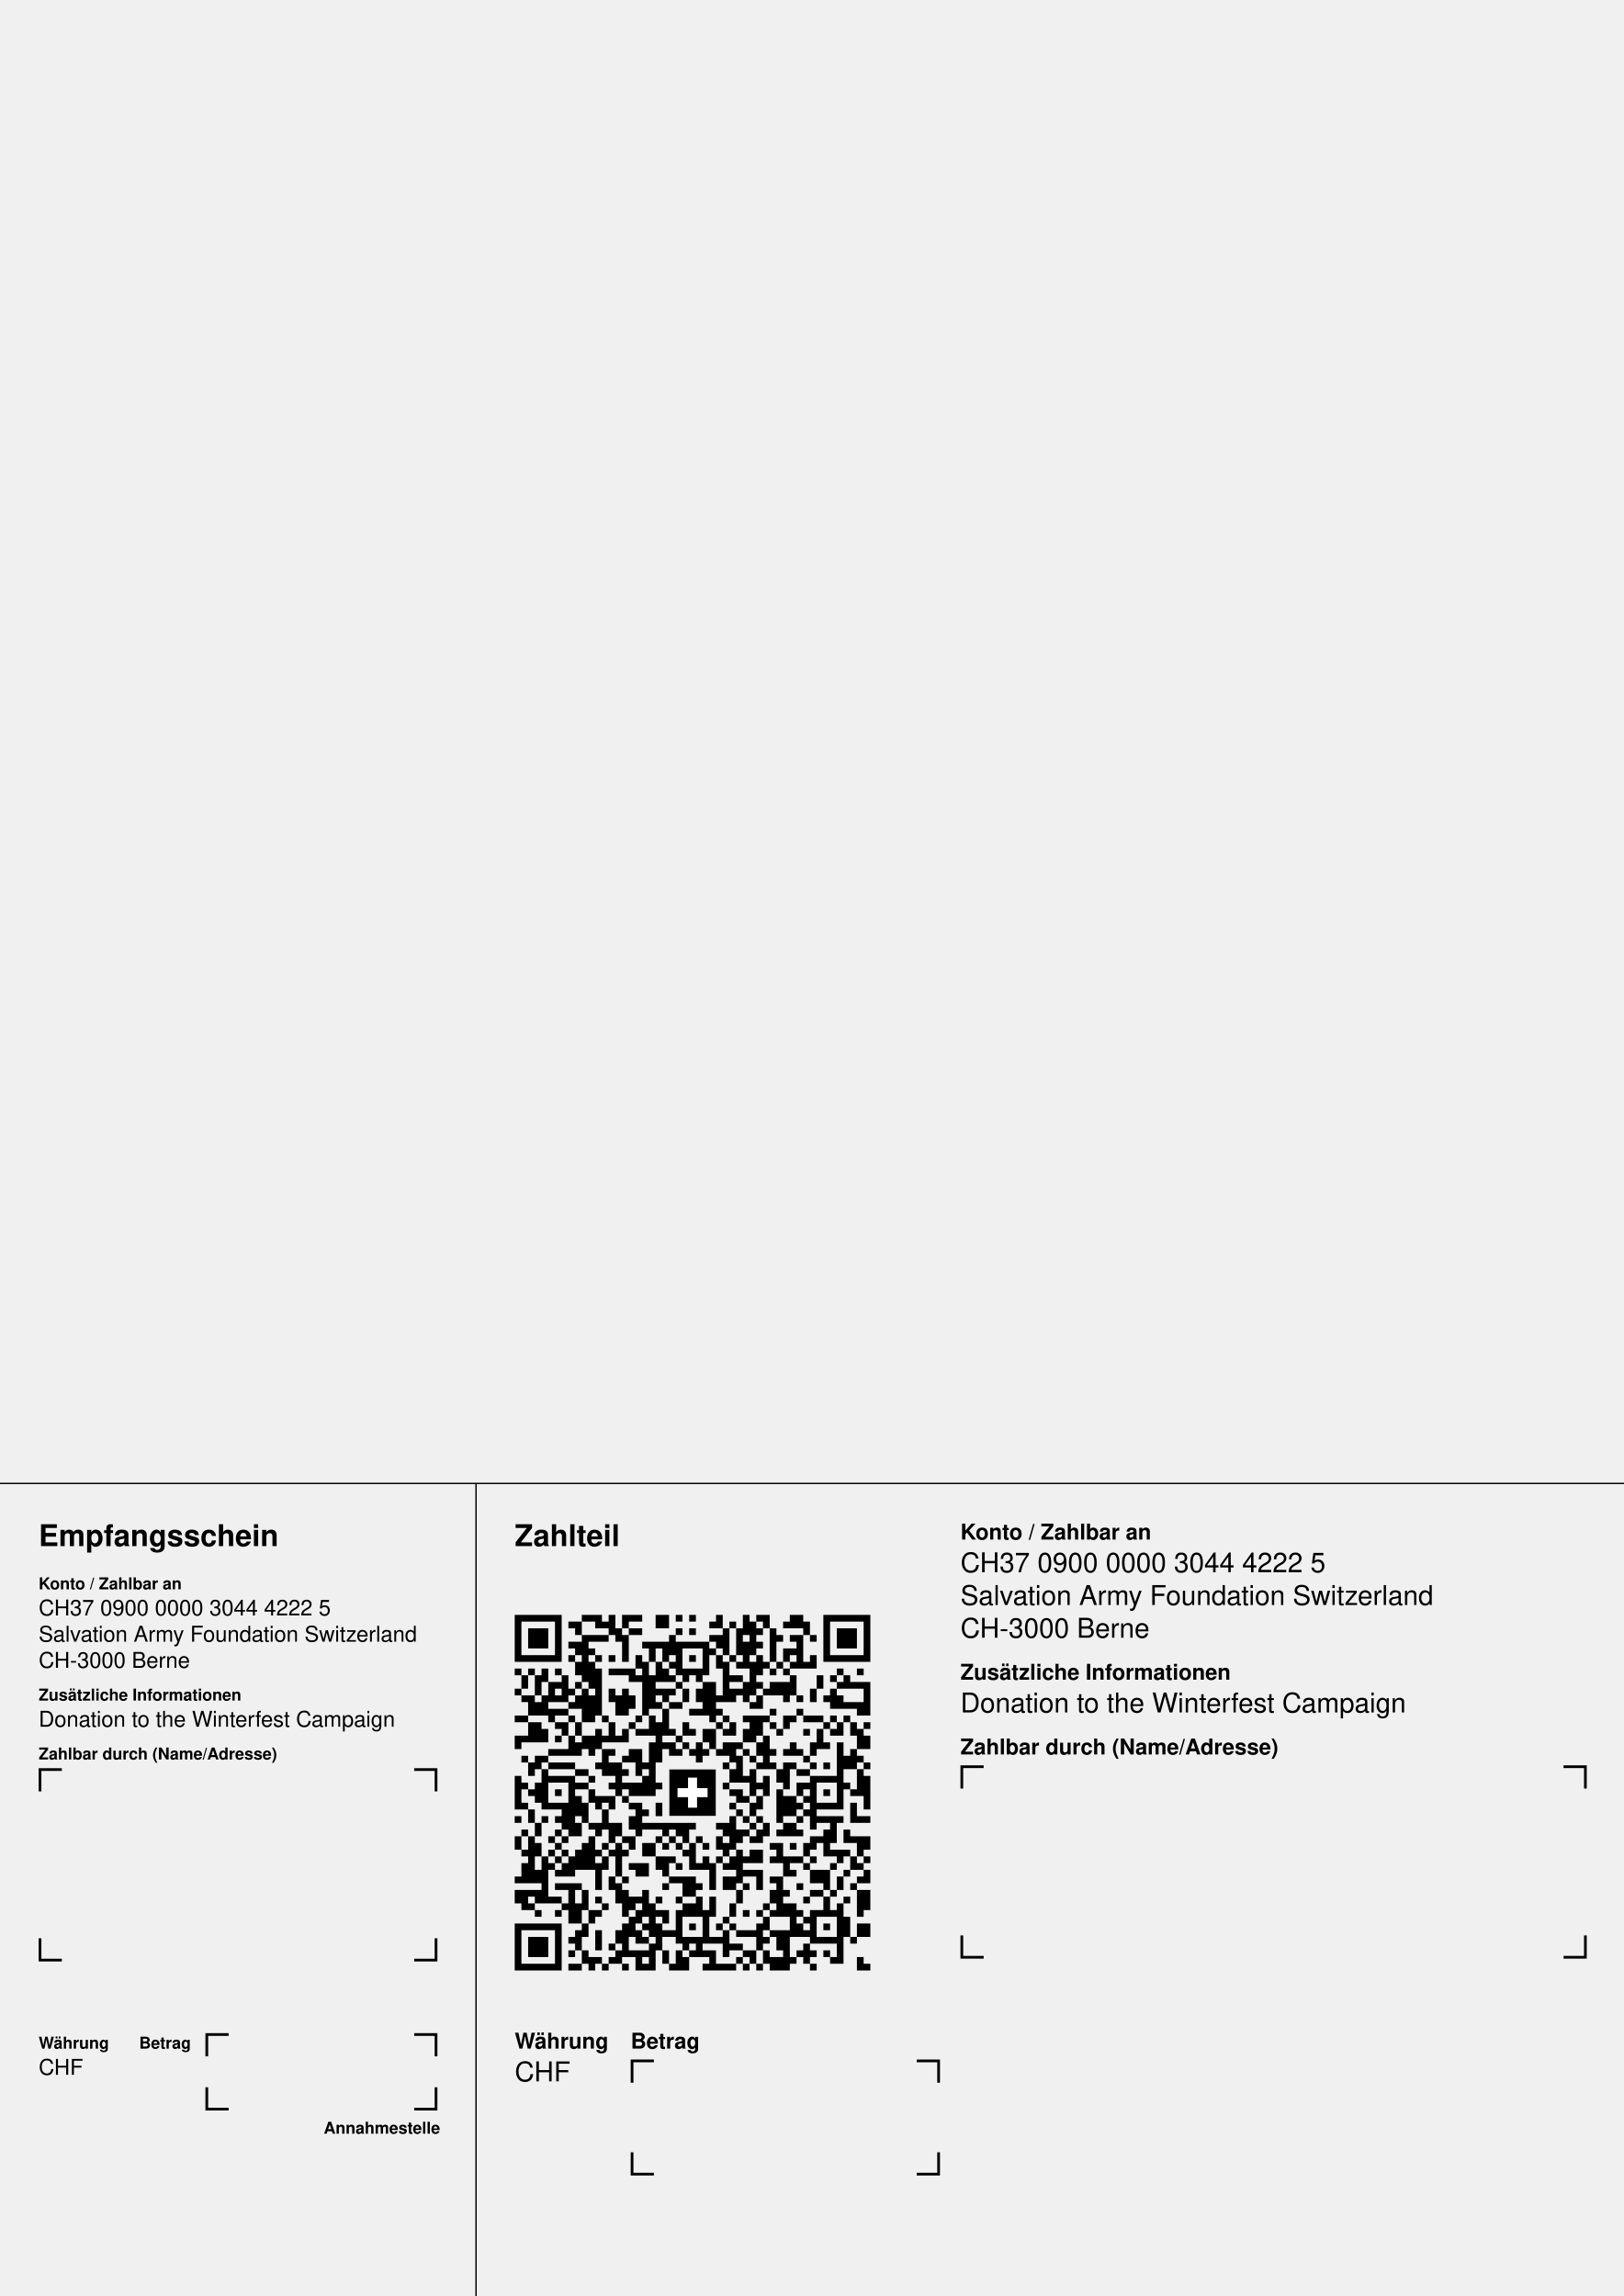
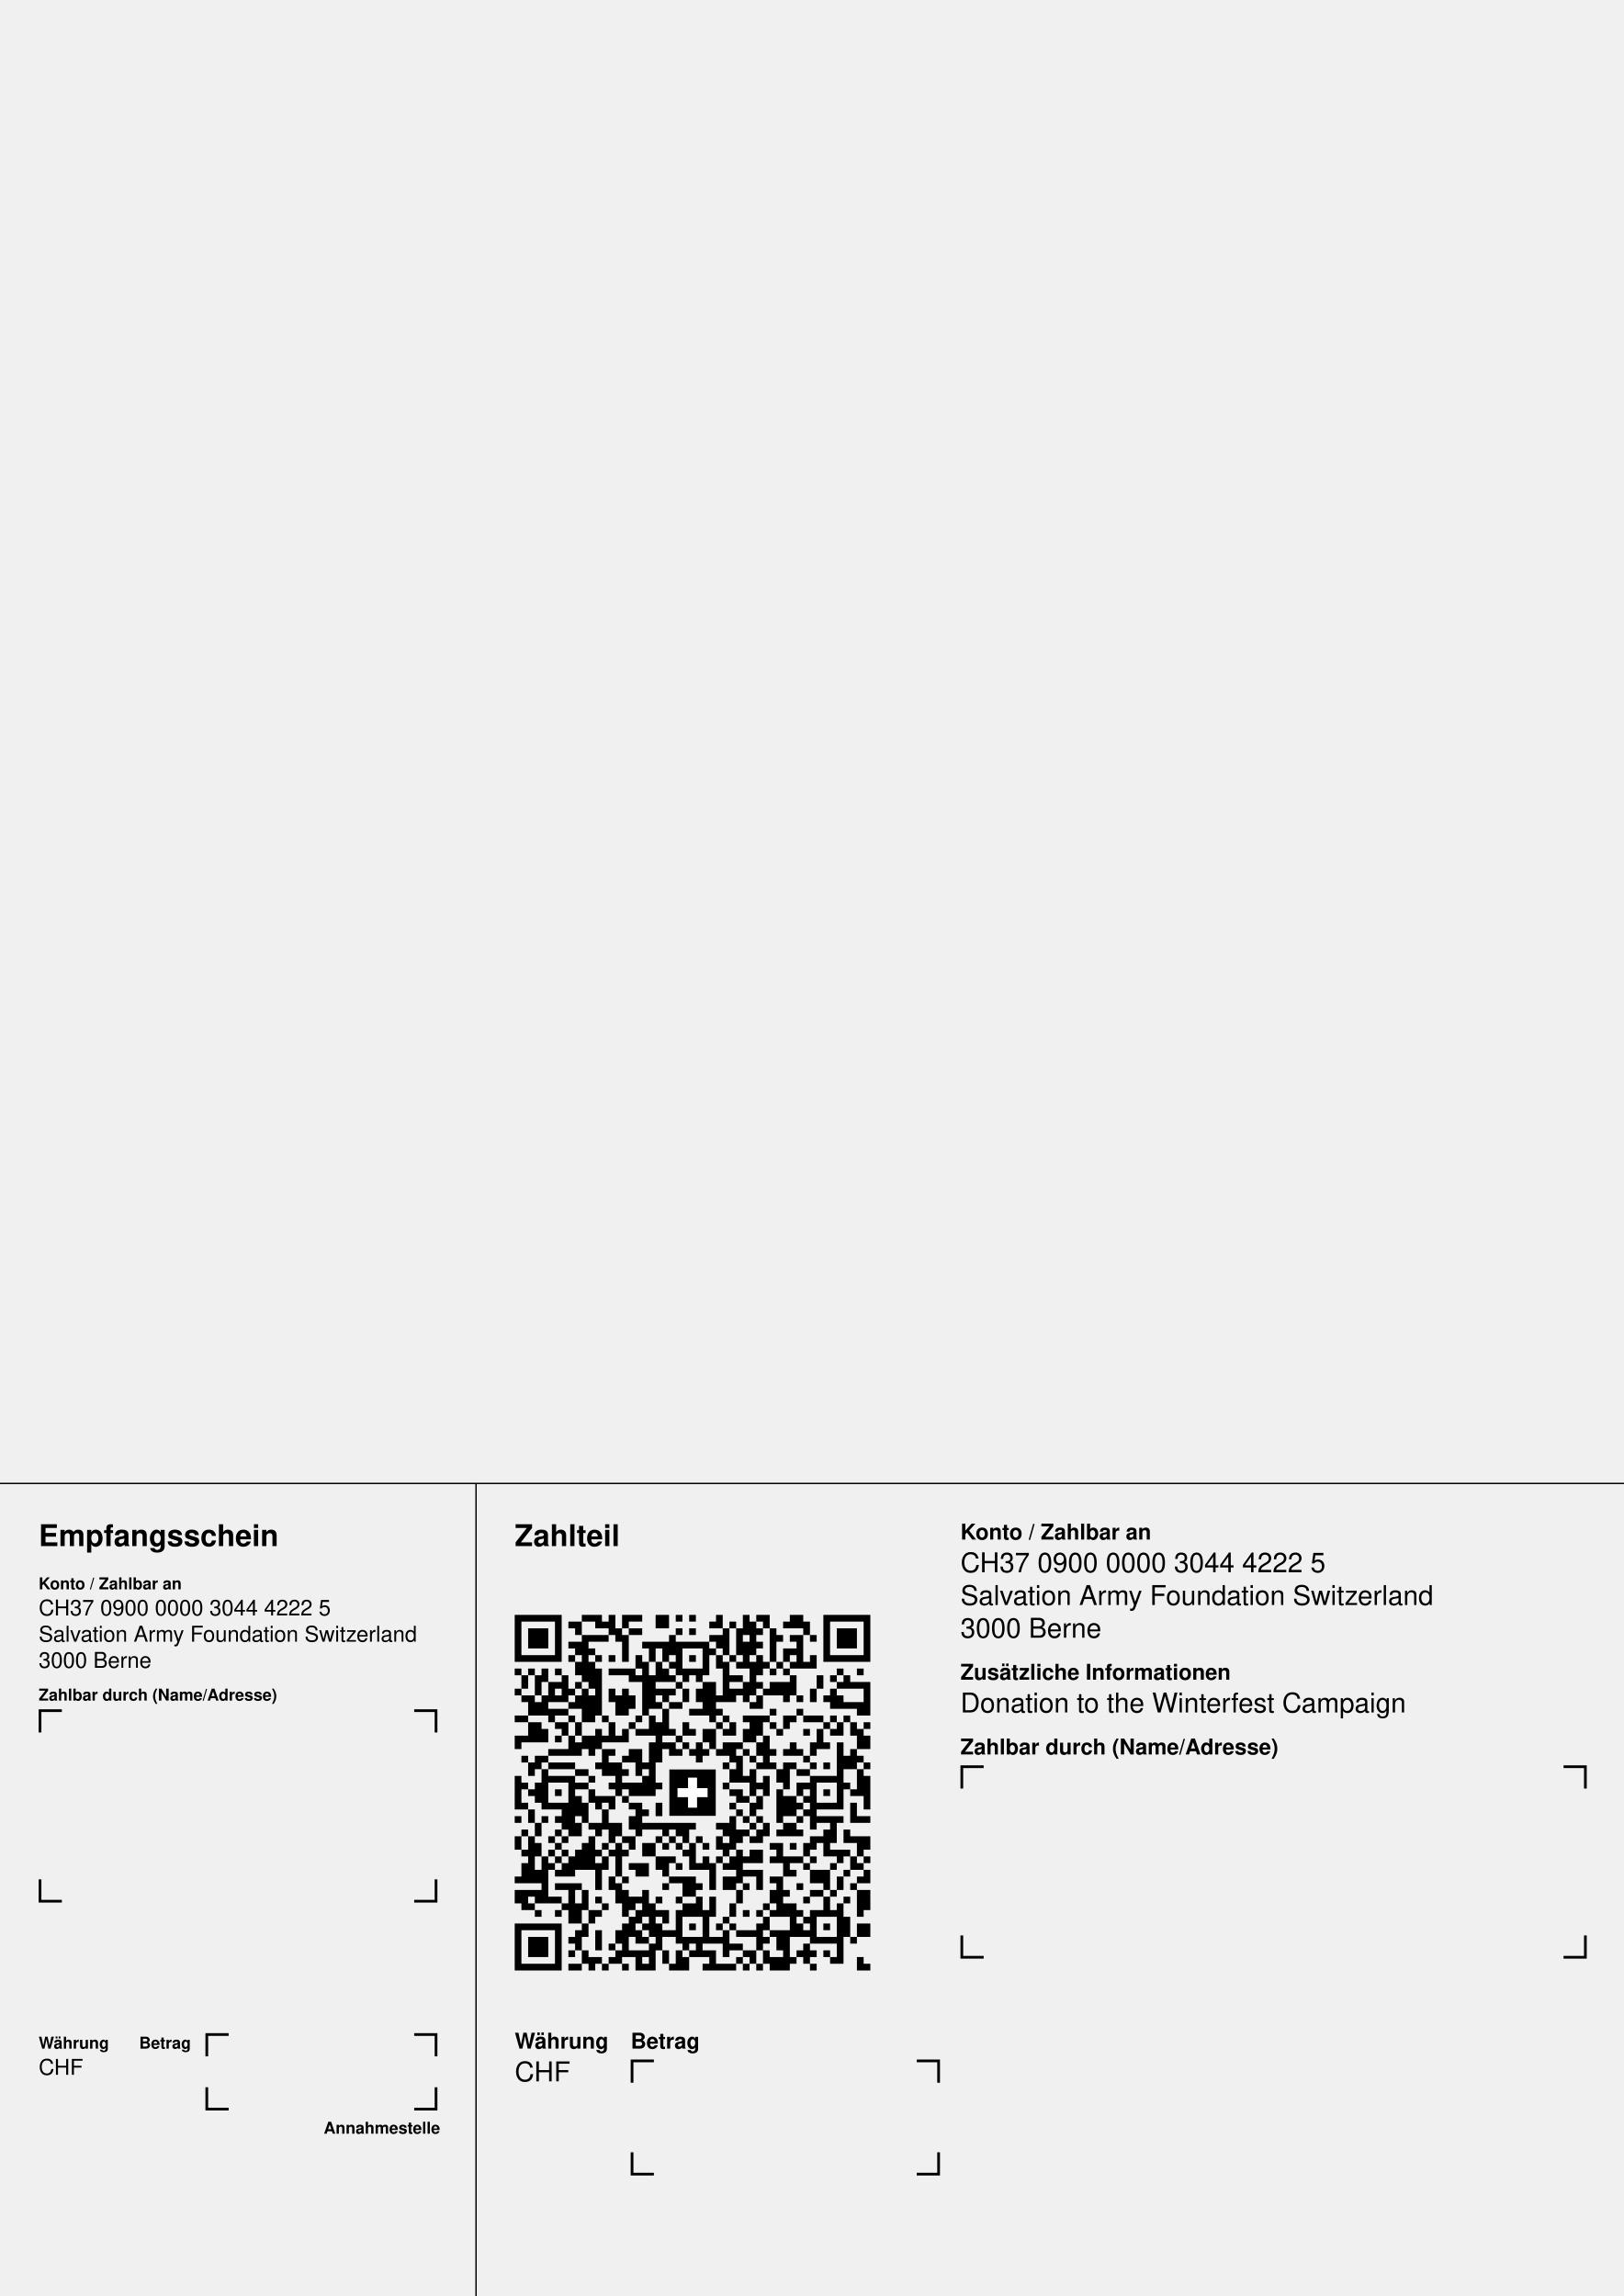
<svg xmlns="http://www.w3.org/2000/svg" width="210mm" height="297mm" version="1.1" viewBox="0 0 595.276 841.89">
  <g font-family="Helvetica,Arial" transform="translate(0 841.89)">
    <g transform="translate(188.702 -119.367) scale(2.46)">
      <path d="M0,-53h7v1h-7zm10,0h3v1h-3zm4,0h1v3h-1zm2,0h3v1h-3zm5,0h2v2h-2zm3,0h1v1h-1z m2,0h1v1h-1zm4,0h1v2h-1zm4,0h1v3h-1zm2,0h2v1h-2zm5,0h2v2h-2zm5,0h7v1h-7z m-46,1h1v6h-1zm6,0h1v6h-1zm2,0h2v1h-2zm4,0h2v1h-2zm4,0h1v1h-1zm13,0h1v1h-1z m3,0h1v1h-1zm3,-0h1v5h-1zm2,0h1v1h-1zm3,0h1v1h-1zm3,0h1v2h-1zm3,-0h1v6h-1z m6,0h1v6h-1zm-50,1h3v3h-3zm7,0h1v1h-1zm6,0h1v2h-1zm2,0h2v1h-2zm7,0h1v1h-1z m2,0h1v1h-1zm5,-0h1v4h-1zm2,0h1v4h-1zm3,0h1v1h-1zm2,-0h1v5h-1zm10,0h3v3h-3z m-38,1h1v7h-1zm1,0h3v1h-3zm5,-0h1v4h-1zm7,0h1v3h-1zm6,0h2v1h-2zm10,0h1v1h-1z m2,0h2v1h-2zm3,0h1v1h-1zm-36,1h2v1h-2zm11,0h4v1h-4zm5,0h5v1h-5zm6,0h1v1h-1z m4,0h1v4h-1zm2,0h1v1h-1zm6,0h1v4h-1zm-33,1h1v1h-1zm2,0h1v1h-1zm9,0h1v2h-1z m2,0h1v2h-1zm2,0h1v4h-1zm4,0h1v4h-1zm1,-0h1v1h-1zm11,0h2v1h-2zm-39,1h5v1h-5z m7,0h1v1h-1zm4,0h1v1h-1zm2,0h1v1h-1zm4,0h1v2h-1zm8,-0h1v1h-1zm4,0h1v2h-1z m2,-0h1v1h-1zm4,0h1v3h-1zm4,-0h1v1h-1zm4,0h1v2h-1zm3,-0h5v1h-5zm-38,1h1v2h-1z m2,0h1v4h-1zm8,-0h1v8h-1zm2,0h1v3h-1zm2,0h1v1h-1zm8,-0h1v6h-1zm2,0h1v1h-1z m2,0h1v5h-1zm2,0h1v1h-1zm2,0h1v1h-1zm2,0h1v1h-1zm2,0h1v1h-1zm-43,1h1v1h-1z m2,0h1v1h-1zm2,0h1v2h-1zm2,0h1v1h-1zm6,-0h1v7h-1zm2,0h4v1h-4zm8,0h1v2h-1z m3,0h3v1h-3zm13,0h1v1h-1zm2,0h1v1h-1zm8,0h1v1h-1zm3,0h1v1h-1zm-50,1h1v2h-1z m2,0h1v3h-1zm4,-0h1v4h-1zm10,0h2v1h-2zm3,-0h1v5h-1zm3,0h1v1h-1zm2,0h1v1h-1z m2,0h1v1h-1zm5,0h2v1h-2zm9,0h1v3h-1zm4,0h1v2h-1zm2,0h1v1h-1zm2,0h1v2h-1z m-44,1h1v3h-1zm1,0h1v1h-1zm3,0h1v1h-1zm15,0h1v1h-1zm4,-0h2v5h-2zm6,0h1v3h-1z m2,0h1v1h-1zm2,0h3v2h-3zm10,0h1v1h-1zm2,0h3v1h-3zm-50,1h1v1h-1zm8,0h1v1h-1z m2,-0h1v5h-1zm4,0h1v2h-1zm2,0h1v4h-1zm5,0h3v1h-3zm4,-0h1v2h-1zm2,0h1v2h-1z m5,0h2v1h-2zm5,0h1v1h-1zm7,-0h1v2h-1zm3,0h1v3h-1zm5,0h1v4h-1zm-51,1h2v1h-2z m3,0h1v3h-1zm2,0h1v1h-1zm3,0h1v2h-1zm2,0h1v4h-1zm4,0h1v3h-1zm2,0h1v2h-1z m5,0h1v1h-1zm8,0h1v1h-1zm2,0h1v1h-1zm4,0h1v2h-1zm4,0h1v1h-1zm2,0h1v1h-1z m4,0h1v1h-1zm2,0h1v2h-1zm-46,1h2v2h-2zm6,0h1v1h-1zm13,0h1v1h-1zm2,0h2v1h-2z m12,0h1v1h-1zm14,0h3v1h-3zm-44,1h3v1h-3zm17,0h1v4h-1zm4,0h2v1h-2zm4,0h1v1h-1z m8,0h1v1h-1zm4,0h1v1h-1zm9,0h1v1h-1zm-51,1h2v1h-2zm5,0h1v1h-1zm3,0h1v1h-1z m5,0h1v1h-1zm5,0h1v1h-1zm2,0h1v3h-1zm9,0h1v1h-1zm2,0h1v1h-1zm3,0h4v1h-4z m6,0h2v1h-2zm3,0h3v1h-3zm4,0h1v1h-1zm2,0h1v1h-1zm-47,1h2v3h-2zm4,0h2v1h-2z m3,0h1v2h-1zm5,0h1v3h-1zm3,0h1v1h-1zm4,0h1v6h-1zm4,0h1v2h-1zm5,0h1v1h-1z m2,0h1v2h-1zm3,0h2v2h-2zm3,0h1v1h-1zm2,0h1v1h-1zm6,0h1v1h-1zm2,0h1v2h-1z m2,0h1v2h-1zm2,0h1v1h-1zm-48,1h1v2h-1zm3,0h1v1h-1zm5,0h1v3h-1zm4,0h1v2h-1z m2,0h2v1h-2zm5,0h1v1h-1zm3,0h1v1h-1zm2,0h2v2h-2zm3,0h1v1h-1zm3,0h1v2h-1z m5,0h1v1h-1zm4,0h1v1h-1zm2,0h1v3h-1zm2,0h1v1h-1zm4,0h1v3h-1zm-51,1h2v1h-2z m6,0h1v1h-1zm2,0h1v3h-1zm2,0h2v2h-2zm3,0h1v1h-1zm2,0h1v1h-1zm9,0h1v1h-1z m11,0h1v1h-1zm2,0h1v5h-1zm15,0h1v2h-1zm-52,1h1v1h-1zm9,0h1v2h-1zm11,0h1v8h-1z m2,0h2v1h-2zm3,0h1v1h-1zm2,0h1v3h-1zm2,0h1v1h-1zm2,0h2v2h-2zm2,0h1v1h-1z m3,0h1v2h-1zm5,0h1v2h-1zm3,0h1v2h-1zm2,0h1v1h-1zm2,0h1v10h-1zm-43,1h3v1h-3z m6,0h1v1h-1zm2,0h1v4h-1zm1,0h1v1h-1zm3,0h2v2h-2zm6,0h2v1h-2zm3,0h1v1h-1z m2,0h1v1h-1zm2,0h1v1h-1zm4,0h1v1h-1zm4,0h1v1h-1zm2,0h1v1h-1zm2,0h1v1h-1z m8,0h1v3h-1zm-49,1h1v1h-1zm2,0h2v1h-2zm13,0h1v1h-1zm16,0h2v1h-2zm3,0h1v1h-1z m8,0h1v1h-1zm6,0h1v2h-1zm2,0h1v1h-1zm-49,1h2v1h-2zm3,0h4v1h-4zm7,0h1v1h-1z m2,0h2v2h-2zm4,0h2v1h-2zm13,0h1v1h-1zm2,0h1v3h-1zm3,0h1v1h-1zm2,0h1v1h-1z m2,0h1v4h-1zm1,0h1v1h-1zm3,0h1v1h-1zm2,0h1v1h-1zm6,0h1v1h-1zm-50,1h1v1h-1z m2,0h1v6h-1zm5,0h2v1h-2zm7,0h1v1h-1zm2,0h1v1h-1zm14,0h1v2h-1zm3,0h1v4h-1z m4,0h1v2h-1zm3,0h2v1h-2zm9,0h1v4h-1zm-51,1h1v5h-1zm5,0h4v1h-4zm6,0h1v1h-1z m4,0h1v3h-1zm4,0h1v3h-1zm15,0h1v1h-1zm3,0h1v3h-1zm7,0h1v8h-1zm1,0h3v1h-3z m7,0h1v5h-1zm-51,1h1v1h-1zm2,0h1v3h-1zm5,0h1v8h-1zm1,0h2v1h-2zm5,0h1v1h-1z m2,0h3v1h-3zm5,0h1v1h-1zm10,0h1v1h-1zm5,0h1v1h-1zm6,0h2v1h-2zm7,0h1v1h-1z m-47,1h1v1h-1zm4,0h1v1h-1zm5,0h1v2h-1zm6,0h2v1h-2zm15,0h2v1h-2zm7,0h1v5h-1z m3,0h1v1h-1zm4,0h1v1h-1zm4,0h1v1h-1zm-41,1h1v3h-1zm3,0h3v1h-3zm4,0h1v1h-1z m17,0h2v1h-2zm3,0h1v2h-1zm4,-0h2v3h-2zm3,0h1v1h-1zm-42,1h1v1h-1zm4,0h3v1h-3z m5,0h1v3h-1zm2,0h1v1h-1zm2,0h1v1h-1zm3,0h2v1h-2zm4,-0h1v2h-1zm11,0h1v1h-1z m3,-0h1v2h-1zm7,0h1v1h-1zm3,0h3v1h-3zm5,0h1v3h-1zm-48,1h1v2h-1zm5,0h1v3h-1z m6,0h1v3h-1zm5,-0h1v4h-1zm1,0h1v1h-1zm14,0h1v1h-1zm10,0h1v1h-1zm-43,1h1v1h-1z m4,0h1v1h-1zm2,0h1v1h-1zm11,0h1v2h-1zm15,-0h1v5h-1zm2,0h1v1h-1zm2,0h1v1h-1z m6,0h1v1h-1zm3,0h4v1h-4zm6,0h2v1h-2zm-48,1h1v2h-1zm6,0h1v2h-1zm2,0h2v1h-2z m3,-0h2v2h-2zm5,0h8v1h-8zm11,0h2v1h-2zm5,0h1v1h-1zm2,-0h1v2h-1zm3,0h2v2h-2z m7,0h1v3h-1zm-46,1h1v1h-1zm5,0h1v1h-1zm6,0h1v1h-1zm10,0h1v1h-1zm2,0h2v1h-2z m7,0h1v1h-1zm2,0h2v1h-2zm3,0h1v2h-1zm3,0h1v1h-1zm3,0h1v1h-1zm4,0h1v4h-1z m3,0h1v2h-1zm-49,1h1v2h-1zm2,0h1v7h-1zm3,-0h1v1h-1zm2,0h1v1h-1zm4,0h1v5h-1z m3,0h1v1h-1zm2,0h2v1h-2zm5,0h1v1h-1zm2,0h1v1h-1zm2,0h1v1h-1zm2,0h1v1h-1z m3,0h1v2h-1zm3,0h1v1h-1zm2,0h1v1h-1zm9,0h2v1h-2zm6,0h3v1h-3zm-47,1h1v2h-1z m3,0h1v1h-1zm4,0h1v4h-1zm3,0h1v1h-1zm2,0h1v5h-1zm2,0h1v1h-1zm2,0h2v2h-2z m3,0h1v1h-1zm2,0h1v1h-1zm2,0h1v4h-1zm2,0h1v1h-1zm3,0h1v2h-1zm7,0h2v1h-2z m3,0h1v1h-1zm2,0h2v1h-2zm8,0h2v1h-2zm-50,1h1v1h-1zm4,0h1v1h-1zm2,0h1v1h-1z m2,0h1v3h-1zm3,0h1v1h-1zm2,0h1v1h-1zm2,0h1v1h-1zm9,0h1v1h-1zm8,0h1v5h-1z m2,0h2v2h-2zm4,0h1v2h-1zm4,0h1v1h-1zm4,0h3v1h-3zm4,0h1v1h-1zm-47,1h1v7h-1z m2,0h1v1h-1zm2,0h1v3h-1zm5,0h1v2h-1zm8,0h2v2h-2zm2,0h1v1h-1zm5,0h1v2h-1z m2,0h1v1h-1zm2,0h1v2h-1zm2,0h1v1h-1zm4,0h1v1h-1zm2,0h3v1h-3zm4,0h1v1h-1z m4,0h1v1h-1zm2,0h1v2h-1zm2,0h1v1h-1zm-51,1h1v3h-1zm4,0h1v1h-1zm2,0h1v2h-1z m5,0h1v4h-1zm5,0h3v1h-3zm7,0h1v1h-1zm3,0h1v1h-1zm2,0h1v4h-1zm2,0h1v1h-1z m9,0h1v2h-1zm3,0h1v1h-1zm4,0h1v1h-1zm4,0h1v1h-1zm-48,1h1v2h-1zm3,0h1v1h-1z m12,0h2v1h-2zm4,0h1v1h-1zm12,0h3v1h-3zm7,0h1v1h-1zm3,0h3v2h-3zm5,0h1v1h-1z m3,0h1v2h-1zm-52,1h1v1h-1zm14,0h1v2h-1zm2,0h1v1h-1zm7,0h4v1h-4zm8,0h2v2h-2z m5,0h1v2h-1zm2,0h2v1h-2zm10,0h1v2h-1zm3,0h1v1h-1zm-45,1h4v1h-4zm9,0h1v3h-1z m7,0h1v1h-1zm3,0h2v2h-2zm2,0h1v1h-1zm7,0h1v1h-1zm5,0h1v5h-1zm3,0h1v1h-1z m4,0h1v1h-1zm4,0h1v1h-1zm-50,1h4v1h-4zm8,0h1v5h-1zm2,0h1v3h-1zm6,0h1v4h-1z m3,0h1v4h-1zm14,-0h1v2h-1zm5,0h1v2h-1zm2,0h1v1h-1zm4,0h2v1h-2zm3,0h1v1h-1z m4,0h2v3h-2zm-51,1h2v1h-2zm3,0h1v1h-1zm2,0h2v1h-2zm7,0h1v1h-1zm5,0h2v1h-2z m4,0h1v1h-1zm3,0h1v1h-1zm3,0h1v3h-1zm2,0h1v3h-1zm14,-0h1v1h-1zm3,0h1v3h-1z m3,-0h1v1h-1zm-48,1h2v1h-2zm6,0h1v1h-1zm2,0h1v3h-1zm4,-0h1v1h-1zm4,0h1v1h-1z m3,0h1v5h-1zm5,0h2v2h-2zm7,0h1v2h-1zm5,0h1v1h-1zm3,0h2v2h-2zm8,0h1v9h-1z m-45,1h1v1h-1zm3,0h1v1h-1zm5,0h2v1h-2zm7,0h1v2h-1zm3,0h2v1h-2zm3,0h1v5h-1z m4,0h1v5h-1zm6,0h1v1h-1zm2,0h1v1h-1zm2,0h1v1h-1zm4,0h1v1h-1zm2,0h1v5h-1z m1,0h1v1h-1zm2,0h1v1h-1zm4,0h1v1h-1zm-40,1h1v1h-1zm6,0h1v3h-1zm5,0h1v1h-1z m9,0h1v1h-1zm6,0h1v2h-1zm4,0h1v3h-1zm2,0h1v1h-1zm6,0h1v3h-1zm-49,1h7v1h-7z m10,0h1v2h-1zm6,0h1v5h-1zm3,0h1v1h-1zm2,0h1v4h-1zm5,0h1v1h-1zm4,0h1v1h-1z m2,0h1v1h-1zm4,0h1v4h-1zm6,0h1v2h-1zm4,0h1v1h-1zm5,0h2v2h-2zm-51,1h1v6h-1z m6,0h1v6h-1zm3,0h1v3h-1zm3,0h1v3h-1zm3,0h1v2h-1zm3,0h1v2h-1zm4,-0h2v1h-2z m9,0h1v4h-1zm2,-0h3v1h-3zm5,0h3v1h-3zm5,0h1v1h-1zm-41,1h3v3h-3zm6,-0h1v1h-1z m11,0h1v1h-1zm6,0h3v1h-3zm4,0h2v1h-2zm8,0h1v1h-1zm2,0h2v2h-2zm6,-0h3v1h-3z m5,0h1v1h-1zm-36,1h1v1h-1zm6,0h1v4h-1zm5,0h1v1h-1zm2,0h1v2h-1zm5,0h2v1h-2z m11,0h1v3h-1zm-35,1h1v1h-1zm2,0h1v2h-1zm5,0h1v2h-1zm2,0h3v1h-3zm5,0h1v2h-1z m2,0h1v3h-1zm2,0h1v1h-1zm2,0h2v1h-2zm6,0h2v1h-2zm3,0h1v2h-1zm3,0h1v3h-1z m2,0h1v1h-1zm2,0h1v1h-1zm2,0h1v1h-1zm-35,1h2v1h-2zm3,0h1v1h-1zm4,0h1v2h-1z m7,0h1v2h-1zm4,0h1v2h-1zm4,0h1v1h-1zm2,0h1v1h-1zm3,0h2v2h-2zm3,0h1v1h-1z m6,0h1v1h-1zm4,0h1v2h-1zm-50,1h5v1h-5zm7,0h2v1h-2zm3,0h1v1h-1zm2,0h1v1h-1z m3,0h1v1h-1zm3,0h1v1h-1zm4,0h1v1h-1zm5,0h1v1h-1zm2,0h3v1h-3zm4,0h1v1h-1z m2,0h1v1h-1zm8,0h1v1h-1zm8,0h1v1h-1z" fill="#000000" />
    </g>
    <g transform="translate(188.702 -119.367)">
      <path d="M56.693,-73.701h17.008v17.008h-17.008z" fill="#000000" />
      <path d="M63.543,-70.709h3.307v11.024h-3.307zm-3.858,3.858h11.024v3.307h-11.024z" fill="#ffffff" />
    </g>
    <g transform="translate(188.702 -0)">
      <text x="0" y="-274.976" font-size="11" font-weight="bold">Zahlteil</text>
      <text x="0" y="-90.709" font-size="8" font-weight="bold">Währung</text>
      <text x="0" y="-78.709" font-size="10">CHF</text>
    </g>
    <g transform="translate(231.222 -0)">
      <text x="0" y="-90.709" font-size="8" font-weight="bold">Betrag</text>
      <path d="M0.5,-52.693l0,8.004l8.004,0m96.378,0l8.004,0l0,-8.004m0,-25.512l0,-8.004l-8.004,0m-96.378,0l-8.004,0l0,8.004" stroke="#000000" fill="none" />
    </g>
    <g transform="translate(352.12 -0)">
      <text x="0" y="-277.376" font-size="8" font-weight="bold">Konto / Zahlbar an</text>
      <text x="0" y="-265.376" font-size="10">CH37 0900 0000 3044 4222 5</text>
      <text x="0" y="-253.376" font-size="10">Salvation Army Foundation Switzerland</text>
-       <text x="0" y="-241.376" font-size="10">CH-3000 Berne</text>
+       <text x="0" y="-241.376" font-size="10">3000 Berne</text>
      <text x="0" y="-225.976" font-size="8" font-weight="bold">Zusätzliche Informationen</text>
      <text x="0" y="-213.976" font-size="10">Donation to the Winterfest Campaign</text>
      <text x="0" y="-198.576" font-size="8" font-weight="bold">Zahlbar durch (Name/Adresse)</text>
      <path d="M0.5,-132.214l0,8.004l8.004,0m212.598,0l8.004,0l0,-8.004m0,-53.858l0,-8.004l-8.004,0m-212.598,0l-8.004,0l0,8.004" stroke="#000000" fill="none" />
    </g>
    <g transform="translate(14.173 -0)">
      <text x="0" y="-274.976" font-size="11" font-weight="bold">Empfangsschein</text>
      <text x="0" y="-259.134" font-size="6" font-weight="bold">Konto / Zahlbar an</text>
      <text x="0" y="-249.534" font-size="8">CH37 0900 0000 3044 4222 5</text>
      <text x="0" y="-239.934" font-size="8">Salvation Army Foundation Switzerland</text>
-       <text x="0" y="-230.334" font-size="8">CH-3000 Berne</text>
-       <text x="0" y="-218.334" font-size="6" font-weight="bold">Zusätzliche Informationen</text>
-       <text x="0" y="-208.734" font-size="8">Donation to the Winterfest Campaign</text>
-       <text x="0" y="-196.734" font-size="6" font-weight="bold">Zahlbar durch (Name/Adresse)</text>
-       <path d="M0.5,-131.172l0,8.004l8.004,0m129.175,0l8.004,0l0,-8.004m0,-53.858l0,-8.004l-8.004,0m-129.175,0l-8.004,0l0,8.004" stroke="#000000" fill="none" />
+       <text x="0" y="-230.334" font-size="8">3000 Berne</text>
+       <text x="0" y="-218.334" font-size="6" font-weight="bold">Zahlbar durch (Name/Adresse)</text>
+       <path d="M0.5,-152.772l0,8.004l8.004,0m129.175,0l8.004,0l0,-8.004m0,-53.858l0,-8.004l-8.004,0m-129.175,0l-8.004,0l0,8.004" stroke="#000000" fill="none" />
      <text x="0" y="-90.709" font-size="6" font-weight="bold">Währung</text>
      <text x="0" y="-81.109" font-size="8">CHF</text>
    </g>
    <g transform="translate(51.024 -0)">
      <text x="0" y="-90.709" font-size="6" font-weight="bold">Betrag</text>
    </g>
    <path d="M75.817,-76.535l0,8.004l8.004,0m68.031,0l8.004,0l0,-8.004m0,-11.339l0,-8.004l-8.004,0m-68.031,0l-8.004,0l0,8.004" stroke="#000000" fill="none" />
    <text x="118.688" y="-59.528" font-size="6" font-weight="bold">Annahmestelle</text>
    <path d="M174.529,-0l0,-297.95m-174.529,0l595.899,0" stroke="#000000" stroke-width="0.5" fill="none" />
  </g>
</svg>
